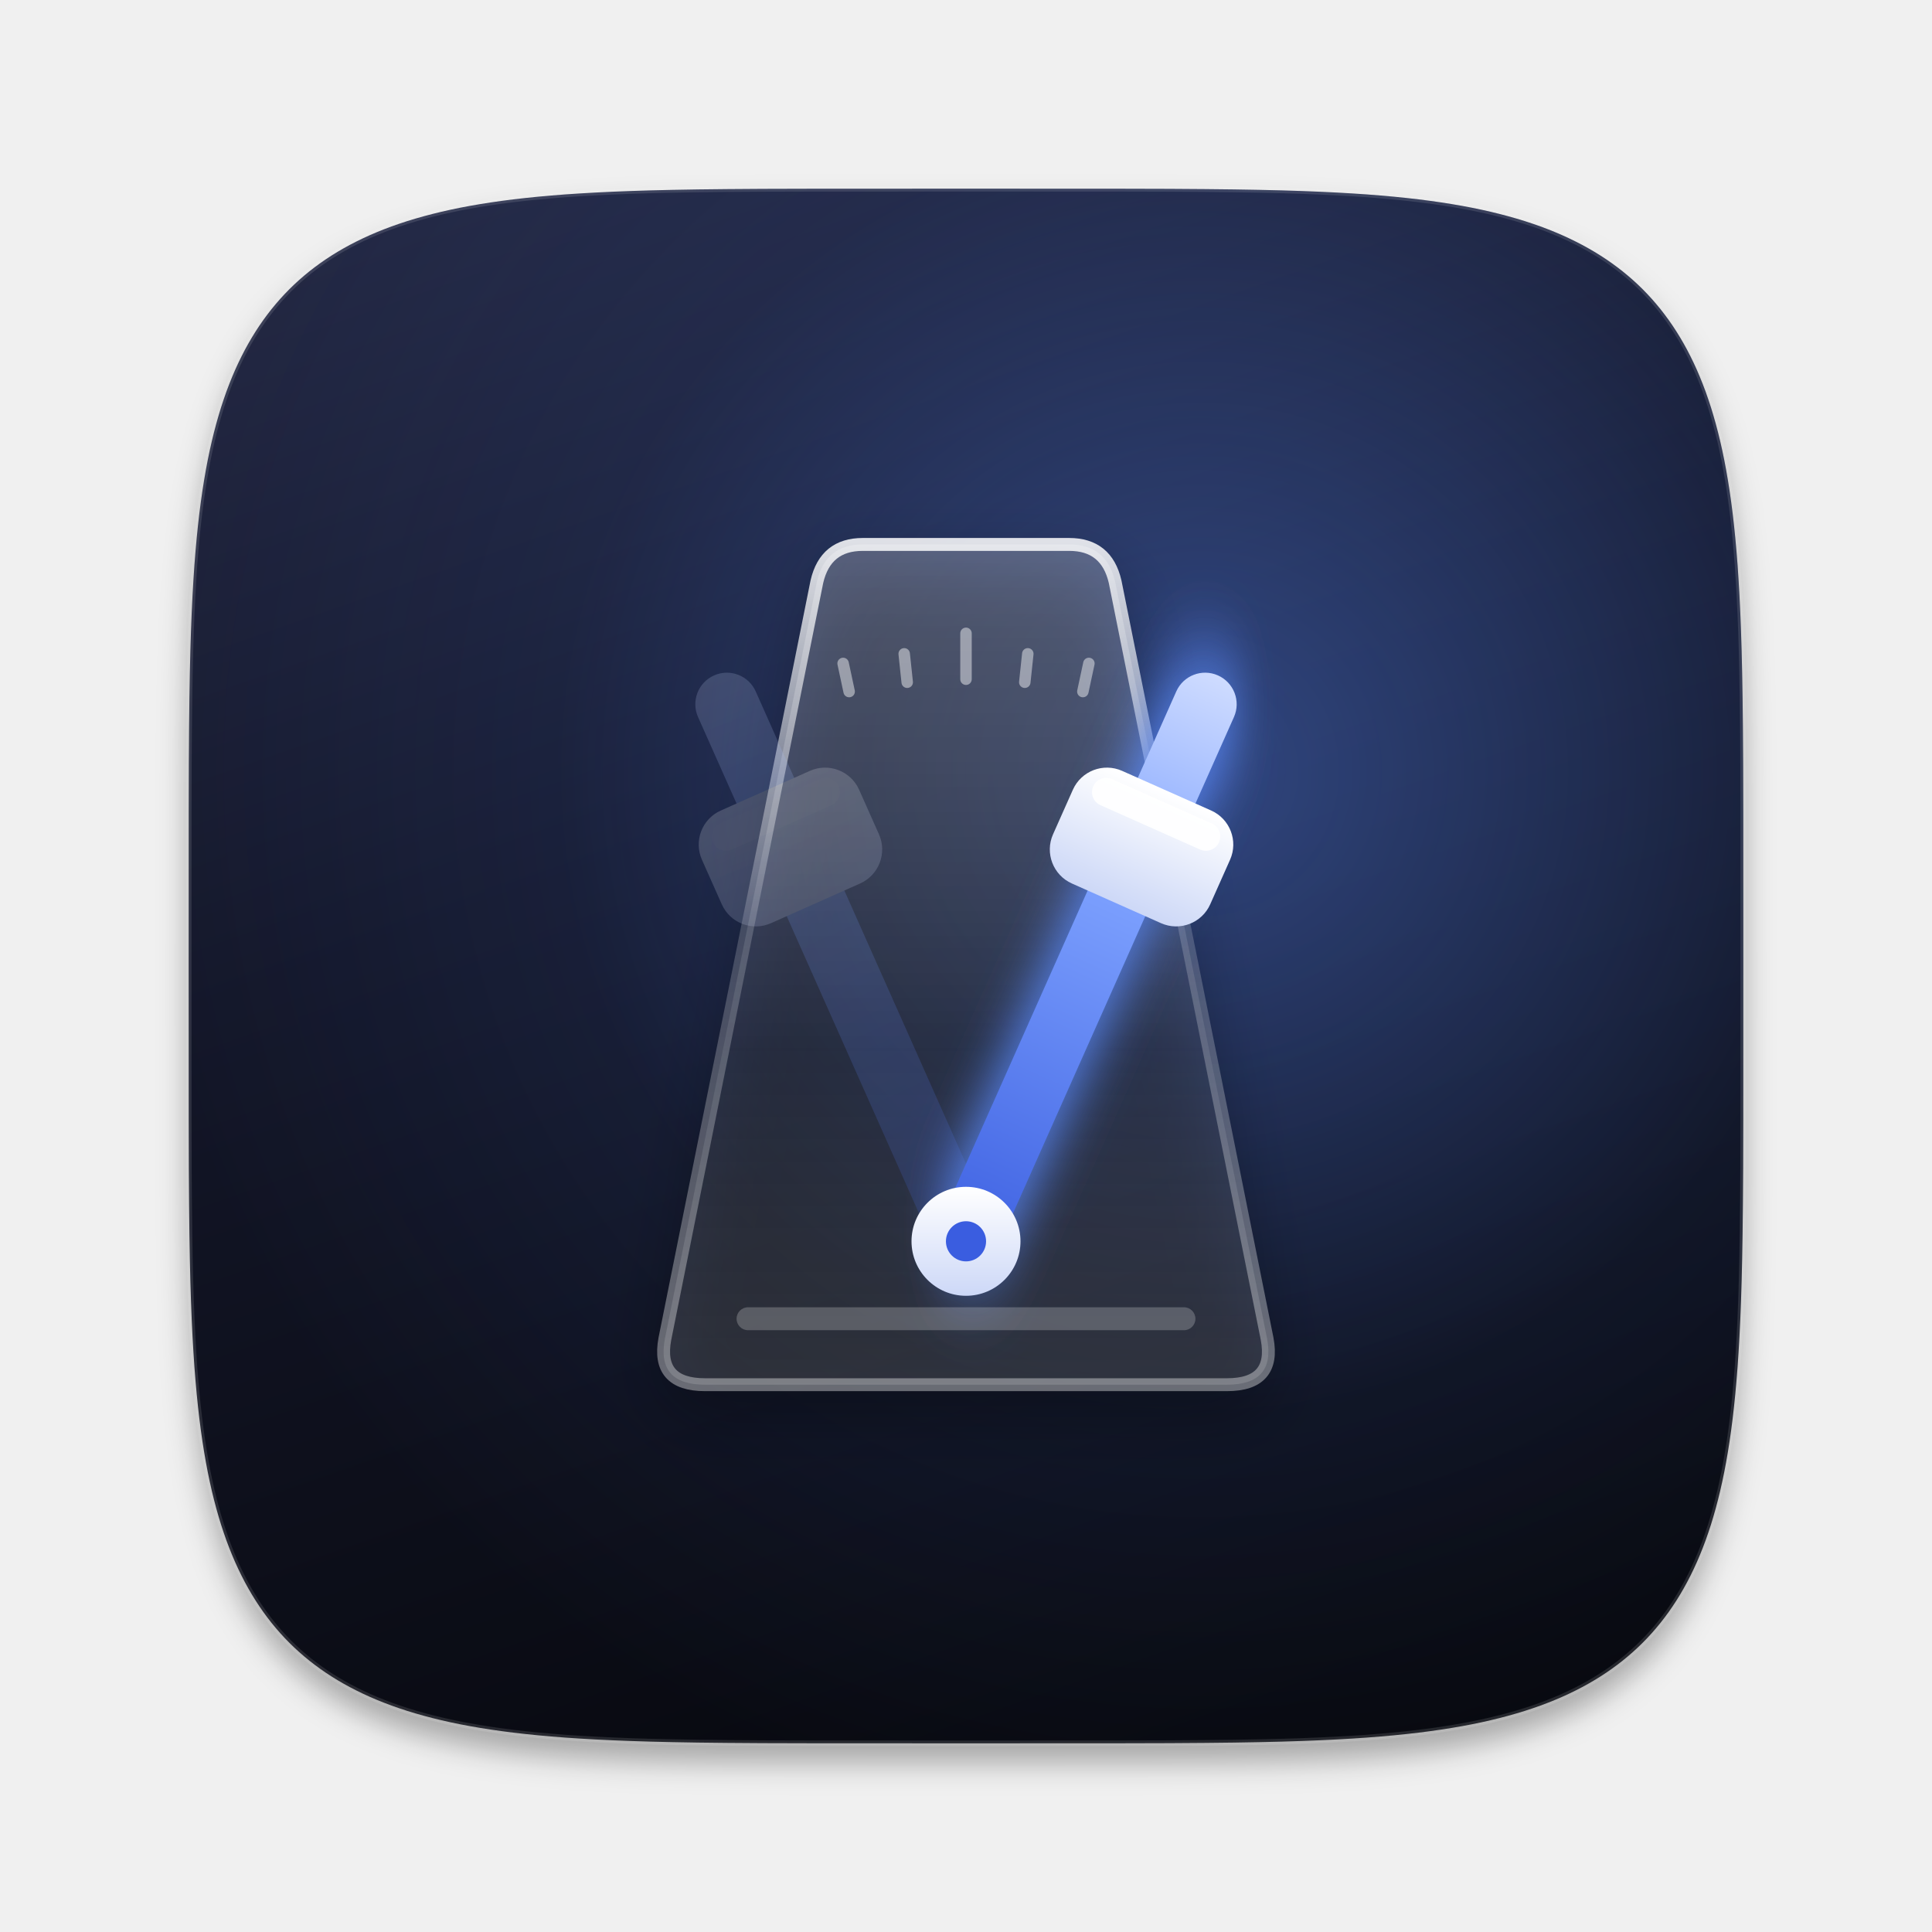
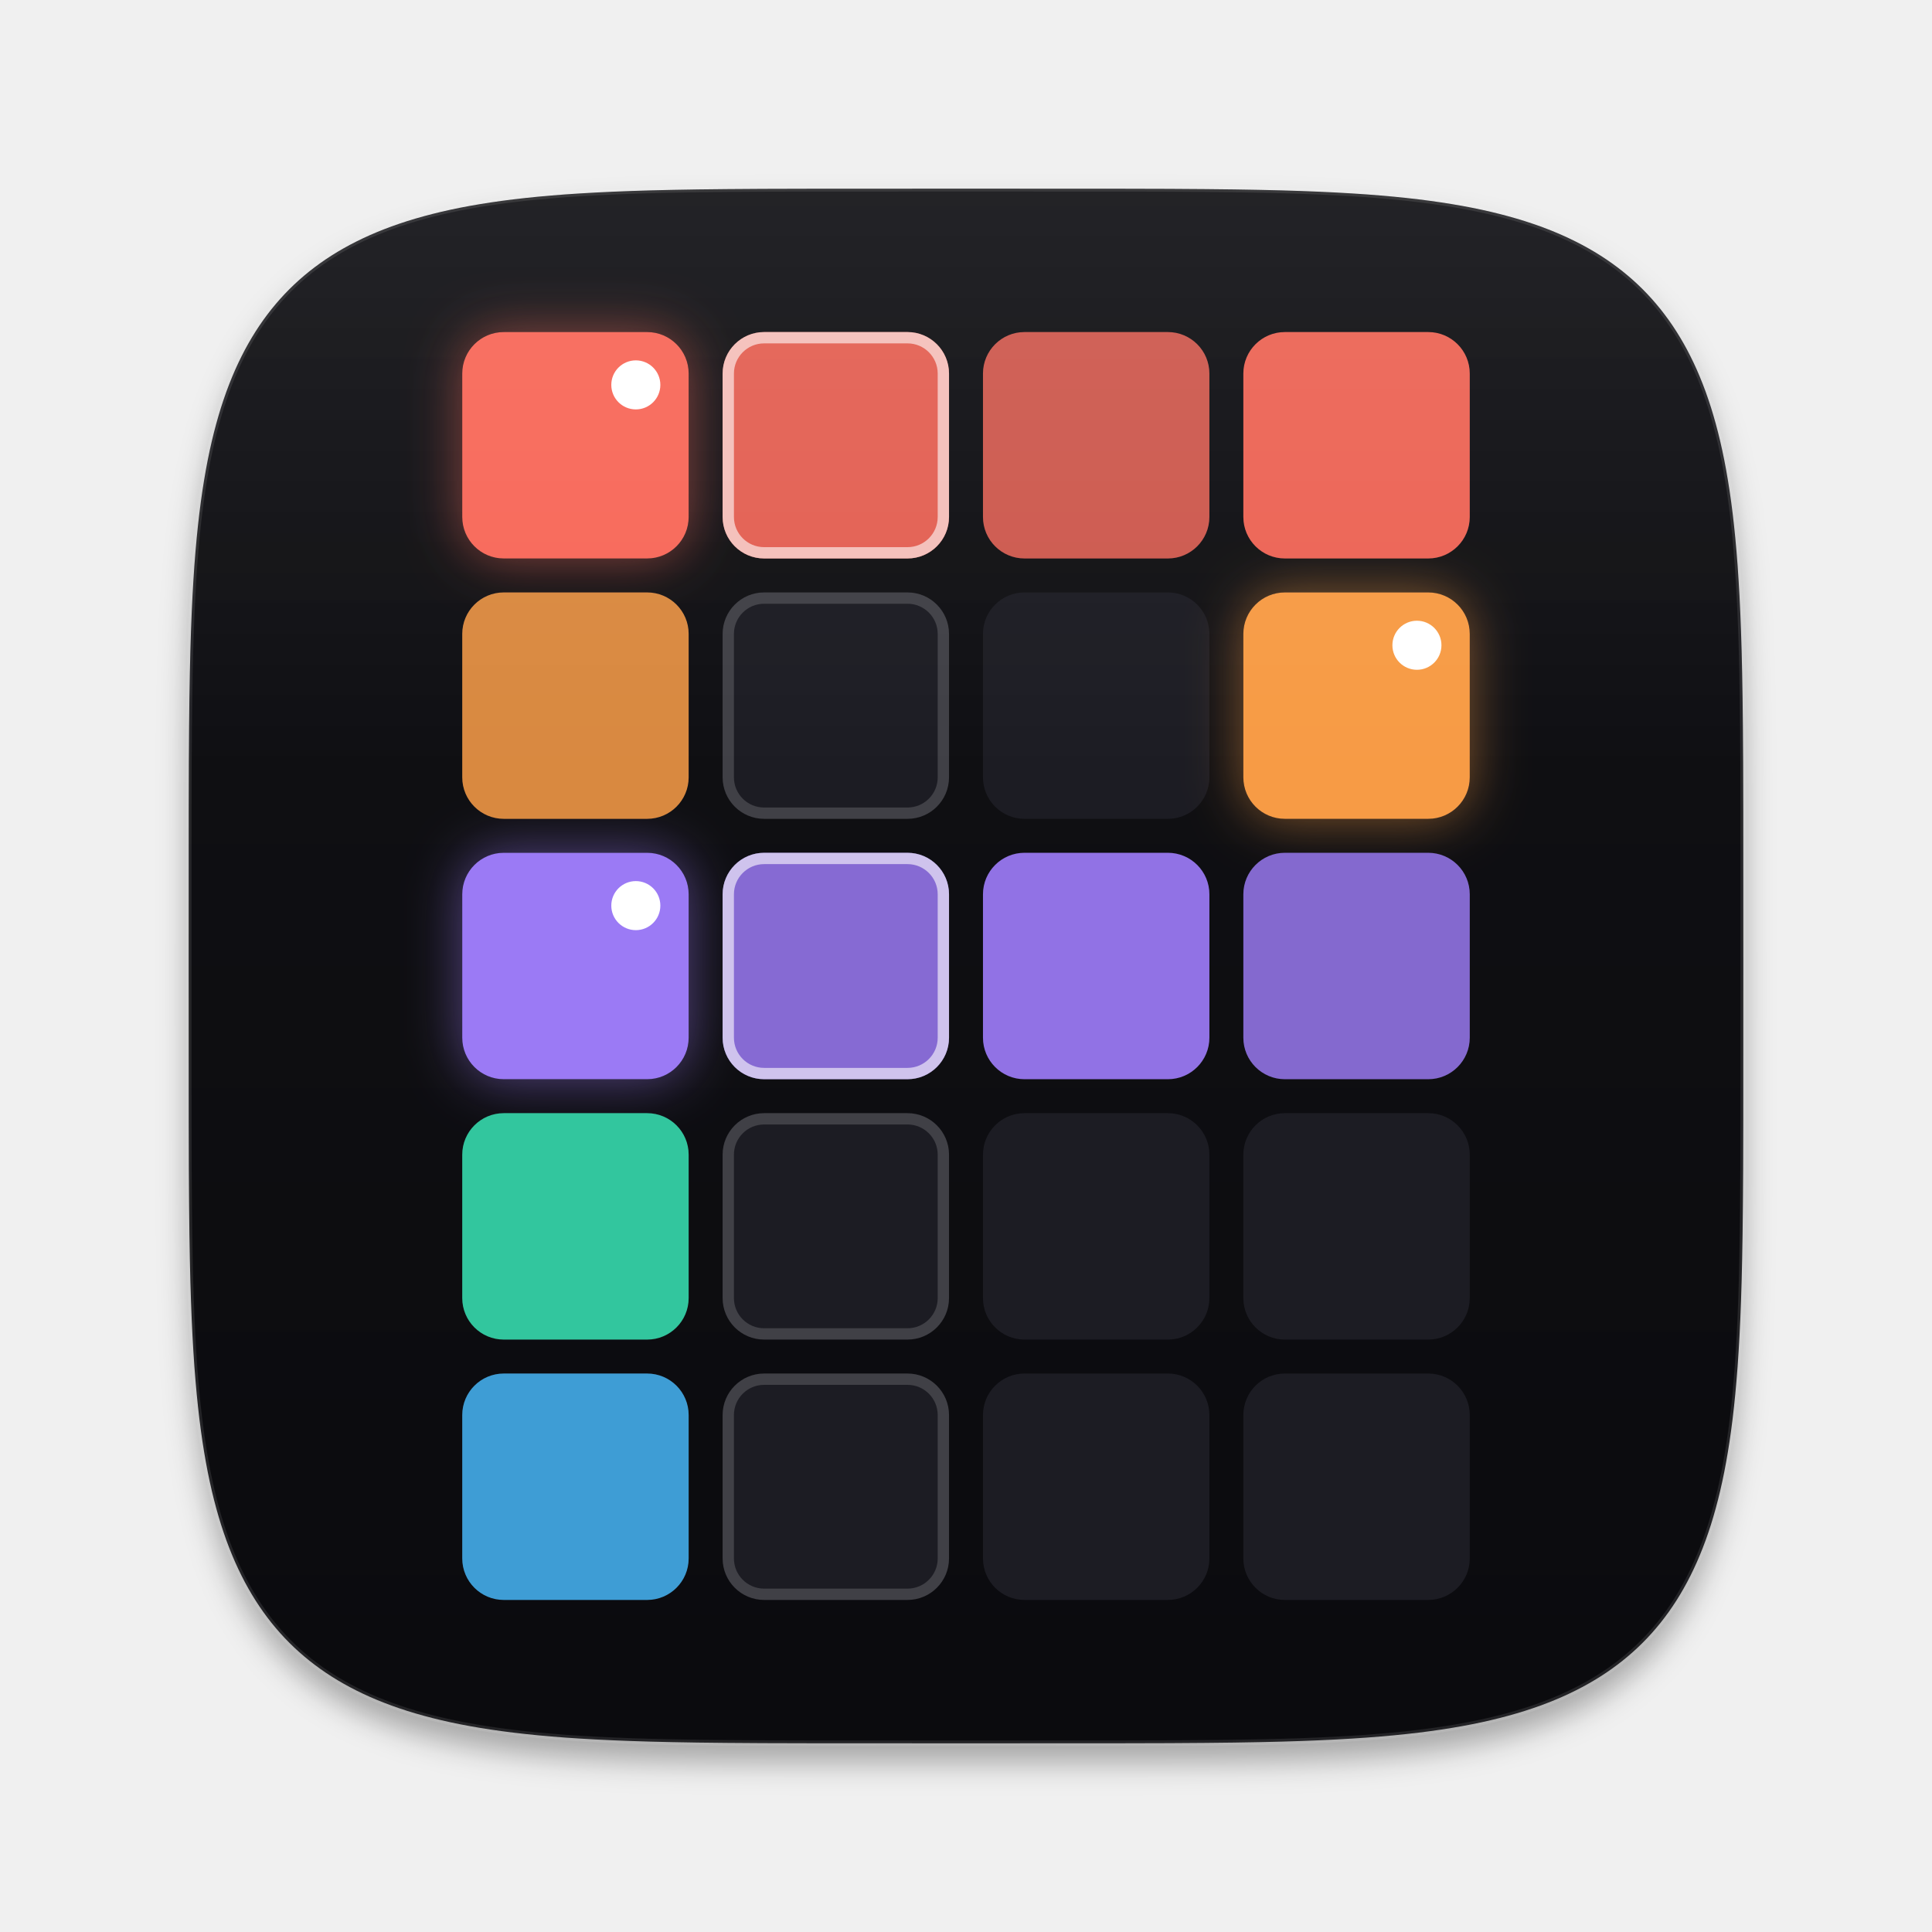
<svg xmlns="http://www.w3.org/2000/svg" width="1024" height="1024" viewBox="0 0 1024 1024">
  <defs>
-     <linearGradient id="bg" x1="0" y1="0" x2="0.35" y2="1">
-       <stop offset="0" stop-color="#2a3050" />
-       <stop offset="0.5" stop-color="#131628" />
-       <stop offset="1" stop-color="#07080d" />
+     <linearGradient id="bg" x1="0" y1="0" x2="0" y2="1">
+       <stop offset="0" stop-color="#121216" />
+       <stop offset="1" stop-color="#0a0a0d" />
    </linearGradient>
-     <radialGradient id="glow" cx="0.62" cy="0.40" r="0.55">
-       <stop offset="0" stop-color="#5b8cff" stop-opacity="0.42" />
-       <stop offset="0.6" stop-color="#5b8cff" stop-opacity="0.08" />
-       <stop offset="1" stop-color="#5b8cff" stop-opacity="0" />
-     </radialGradient>
-     <linearGradient id="body" x1="0" y1="0" x2="0" y2="1">
-       <stop offset="0" stop-color="#ffffff" stop-opacity="0.24" />
-       <stop offset="0.6" stop-color="#ffffff" stop-opacity="0.08" />
-       <stop offset="1" stop-color="#ffffff" stop-opacity="0.14" />
+     <linearGradient id="sheen" x1="0" y1="0" x2="0" y2="1">
+       <stop offset="0" stop-color="#ffffff" stop-opacity="0.10" />
+       <stop offset="0.4" stop-color="#ffffff" stop-opacity="0" />
    </linearGradient>
-     <linearGradient id="rim" x1="0" y1="0" x2="0" y2="1">
-       <stop offset="0" stop-color="#ffffff" stop-opacity="0.85" />
-       <stop offset="0.45" stop-color="#ffffff" stop-opacity="0.18" />
-       <stop offset="1" stop-color="#ffffff" stop-opacity="0.38" />
-     </linearGradient>
-     <linearGradient id="arm" x1="0" y1="0" x2="0" y2="1">
-       <stop offset="0" stop-color="#cfdcff" />
-       <stop offset="0.35" stop-color="#7ea2ff" />
-       <stop offset="1" stop-color="#3a5de0" />
-     </linearGradient>
-     <linearGradient id="weight" x1="0" y1="0" x2="0" y2="1">
-       <stop offset="0" stop-color="#ffffff" />
-       <stop offset="1" stop-color="#cdd8f7" />
-     </linearGradient>
-     <filter id="blur24" x="-50%" y="-50%" width="200%" height="200%">
-       <feGaussianBlur stdDeviation="24" />
+     <filter id="glow" x="-30%" y="-30%" width="160%" height="160%">
+       <feGaussianBlur stdDeviation="14" />
    </filter>
    <filter id="blur8" x="-50%" y="-50%" width="200%" height="200%">
      <feGaussianBlur stdDeviation="8" />
    </filter>
    <clipPath id="sq">
      <path d="M924.00,512.00 L923.97,593.59 L923.90,619.65 L923.77,638.60 L923.60,654.01 L923.37,667.24 L923.10,678.95 L922.77,689.52 L922.39,699.21 L921.96,708.17 L921.48,716.53 L920.96,724.39 L920.37,731.81 L919.74,738.85 L919.06,745.54 L918.33,751.94 L917.54,758.06 L916.70,763.93 L915.81,769.57 L914.87,775.00 L913.88,780.24 L912.83,785.29 L911.73,790.18 L910.57,794.91 L909.36,799.49 L908.10,803.93 L906.79,808.23 L905.41,812.41 L903.99,816.47 L902.50,820.41 L900.96,824.24 L899.37,827.96 L897.71,831.58 L896.00,835.10 L894.23,838.53 L892.40,841.86 L890.51,845.11 L888.56,848.27 L886.55,851.34 L884.48,854.33 L882.34,857.24 L880.14,860.08 L877.87,862.83 L875.54,865.52 L873.14,868.13 L870.67,870.67 L868.13,873.14 L865.52,875.54 L862.83,877.87 L860.08,880.14 L857.24,882.34 L854.33,884.48 L851.34,886.55 L848.27,888.56 L845.11,890.51 L841.86,892.40 L838.53,894.23 L835.10,896.00 L831.58,897.71 L827.96,899.37 L824.24,900.96 L820.41,902.50 L816.47,903.99 L812.41,905.41 L808.23,906.79 L803.93,908.10 L799.49,909.36 L794.91,910.57 L790.18,911.73 L785.29,912.83 L780.24,913.88 L775.00,914.87 L769.57,915.81 L763.93,916.70 L758.06,917.54 L751.94,918.33 L745.54,919.06 L738.85,919.74 L731.81,920.37 L724.39,920.96 L716.53,921.48 L708.17,921.96 L699.21,922.39 L689.52,922.77 L678.95,923.10 L667.24,923.37 L654.01,923.60 L638.60,923.77 L619.65,923.90 L593.59,923.97 L512.00,924.00 L430.41,923.97 L404.35,923.90 L385.40,923.77 L369.99,923.60 L356.76,923.37 L345.05,923.10 L334.48,922.77 L324.79,922.39 L315.83,921.96 L307.47,921.48 L299.61,920.96 L292.19,920.37 L285.15,919.74 L278.46,919.06 L272.06,918.33 L265.94,917.54 L260.07,916.70 L254.43,915.81 L249.00,914.87 L243.76,913.88 L238.71,912.83 L233.82,911.73 L229.09,910.57 L224.51,909.36 L220.07,908.10 L215.77,906.79 L211.59,905.41 L207.53,903.99 L203.59,902.50 L199.76,900.96 L196.04,899.37 L192.42,897.71 L188.90,896.00 L185.47,894.23 L182.14,892.40 L178.89,890.51 L175.73,888.56 L172.66,886.55 L169.67,884.48 L166.76,882.34 L163.92,880.14 L161.17,877.87 L158.48,875.54 L155.87,873.14 L153.33,870.67 L150.86,868.13 L148.46,865.52 L146.13,862.83 L143.86,860.08 L141.66,857.24 L139.52,854.33 L137.45,851.34 L135.44,848.27 L133.49,845.11 L131.60,841.86 L129.77,838.53 L128.00,835.10 L126.29,831.58 L124.63,827.96 L123.04,824.24 L121.50,820.41 L120.01,816.47 L118.59,812.41 L117.21,808.23 L115.90,803.93 L114.64,799.49 L113.43,794.91 L112.27,790.18 L111.17,785.29 L110.12,780.24 L109.13,775.00 L108.19,769.57 L107.30,763.93 L106.46,758.06 L105.67,751.94 L104.94,745.54 L104.26,738.85 L103.63,731.81 L103.04,724.39 L102.52,716.53 L102.04,708.17 L101.61,699.21 L101.23,689.52 L100.90,678.95 L100.63,667.24 L100.40,654.01 L100.23,638.60 L100.10,619.65 L100.03,593.59 L100.00,512.00 L100.03,430.41 L100.10,404.35 L100.23,385.40 L100.40,369.99 L100.63,356.76 L100.90,345.05 L101.23,334.48 L101.61,324.79 L102.04,315.83 L102.52,307.47 L103.04,299.61 L103.63,292.19 L104.26,285.15 L104.94,278.46 L105.67,272.06 L106.46,265.94 L107.30,260.07 L108.19,254.43 L109.13,249.00 L110.12,243.76 L111.17,238.71 L112.27,233.82 L113.43,229.09 L114.64,224.51 L115.90,220.07 L117.21,215.77 L118.59,211.59 L120.01,207.53 L121.50,203.59 L123.04,199.76 L124.63,196.04 L126.29,192.42 L128.00,188.90 L129.77,185.47 L131.60,182.14 L133.49,178.89 L135.44,175.73 L137.45,172.66 L139.52,169.67 L141.66,166.76 L143.86,163.92 L146.13,161.17 L148.46,158.48 L150.86,155.87 L153.33,153.33 L155.87,150.86 L158.48,148.46 L161.17,146.13 L163.92,143.86 L166.76,141.66 L169.67,139.52 L172.66,137.45 L175.73,135.44 L178.89,133.49 L182.14,131.60 L185.47,129.77 L188.90,128.00 L192.42,126.29 L196.04,124.63 L199.76,123.04 L203.59,121.50 L207.53,120.01 L211.59,118.59 L215.77,117.21 L220.07,115.90 L224.51,114.64 L229.09,113.43 L233.82,112.27 L238.71,111.17 L243.76,110.12 L249.00,109.13 L254.43,108.19 L260.07,107.30 L265.94,106.46 L272.06,105.67 L278.46,104.94 L285.15,104.26 L292.19,103.63 L299.61,103.04 L307.47,102.52 L315.83,102.04 L324.79,101.61 L334.48,101.23 L345.05,100.90 L356.76,100.63 L369.99,100.40 L385.40,100.23 L404.35,100.10 L430.41,100.03 L512.00,100.00 L593.59,100.03 L619.65,100.10 L638.60,100.23 L654.01,100.40 L667.24,100.63 L678.95,100.90 L689.52,101.23 L699.21,101.61 L708.17,102.04 L716.53,102.52 L724.39,103.04 L731.81,103.63 L738.85,104.26 L745.54,104.94 L751.94,105.67 L758.06,106.46 L763.93,107.30 L769.57,108.19 L775.00,109.13 L780.24,110.12 L785.29,111.17 L790.18,112.27 L794.91,113.43 L799.49,114.64 L803.93,115.90 L808.23,117.21 L812.41,118.59 L816.47,120.01 L820.41,121.50 L824.24,123.04 L827.96,124.63 L831.58,126.29 L835.10,128.00 L838.53,129.77 L841.86,131.60 L845.11,133.49 L848.27,135.44 L851.34,137.45 L854.33,139.52 L857.24,141.66 L860.08,143.86 L862.83,146.13 L865.52,148.46 L868.13,150.86 L870.67,153.33 L873.14,155.87 L875.54,158.48 L877.87,161.17 L880.14,163.92 L882.34,166.76 L884.48,169.67 L886.55,172.66 L888.56,175.73 L890.51,178.89 L892.40,182.14 L894.23,185.47 L896.00,188.90 L897.71,192.42 L899.37,196.04 L900.96,199.76 L902.50,203.59 L903.99,207.53 L905.41,211.59 L906.79,215.77 L908.10,220.07 L909.36,224.51 L910.57,229.09 L911.73,233.82 L912.83,238.71 L913.88,243.76 L914.87,249.00 L915.81,254.43 L916.70,260.07 L917.54,265.94 L918.33,272.06 L919.06,278.46 L919.74,285.15 L920.37,292.19 L920.96,299.61 L921.48,307.47 L921.96,315.83 L922.39,324.79 L922.77,334.48 L923.10,345.05 L923.37,356.76 L923.60,369.99 L923.77,385.40 L923.90,404.35 L923.97,430.41 Z" />
    </clipPath>
  </defs>
  <path d="M924.00,512.00 L923.97,593.59 L923.90,619.65 L923.77,638.60 L923.60,654.01 L923.37,667.24 L923.10,678.95 L922.77,689.52 L922.39,699.21 L921.96,708.17 L921.48,716.53 L920.96,724.39 L920.37,731.81 L919.74,738.85 L919.06,745.54 L918.33,751.94 L917.54,758.06 L916.70,763.93 L915.81,769.57 L914.87,775.00 L913.88,780.24 L912.83,785.29 L911.73,790.18 L910.57,794.91 L909.36,799.49 L908.10,803.93 L906.79,808.23 L905.41,812.41 L903.99,816.47 L902.50,820.41 L900.96,824.24 L899.37,827.96 L897.71,831.58 L896.00,835.10 L894.23,838.53 L892.40,841.86 L890.51,845.11 L888.56,848.27 L886.55,851.34 L884.48,854.33 L882.34,857.24 L880.14,860.08 L877.87,862.83 L875.54,865.52 L873.14,868.13 L870.67,870.67 L868.13,873.14 L865.52,875.54 L862.83,877.87 L860.08,880.14 L857.24,882.34 L854.33,884.48 L851.34,886.55 L848.27,888.56 L845.11,890.51 L841.86,892.40 L838.53,894.23 L835.10,896.00 L831.58,897.71 L827.96,899.37 L824.24,900.96 L820.41,902.50 L816.47,903.99 L812.41,905.41 L808.23,906.79 L803.93,908.10 L799.49,909.36 L794.91,910.57 L790.18,911.73 L785.29,912.83 L780.24,913.88 L775.00,914.87 L769.57,915.81 L763.93,916.70 L758.06,917.54 L751.94,918.33 L745.54,919.06 L738.85,919.74 L731.81,920.37 L724.39,920.96 L716.53,921.48 L708.17,921.96 L699.21,922.39 L689.52,922.77 L678.95,923.10 L667.24,923.37 L654.01,923.60 L638.60,923.77 L619.65,923.90 L593.59,923.97 L512.00,924.00 L430.41,923.97 L404.35,923.90 L385.40,923.77 L369.99,923.60 L356.76,923.37 L345.05,923.10 L334.48,922.77 L324.79,922.39 L315.83,921.96 L307.47,921.48 L299.61,920.96 L292.19,920.37 L285.15,919.74 L278.46,919.06 L272.06,918.33 L265.94,917.54 L260.07,916.70 L254.43,915.81 L249.00,914.87 L243.76,913.88 L238.71,912.83 L233.82,911.73 L229.09,910.57 L224.51,909.36 L220.07,908.10 L215.77,906.79 L211.59,905.41 L207.53,903.99 L203.59,902.50 L199.76,900.96 L196.04,899.37 L192.42,897.71 L188.90,896.00 L185.47,894.23 L182.14,892.40 L178.89,890.51 L175.73,888.56 L172.66,886.55 L169.67,884.48 L166.76,882.34 L163.92,880.14 L161.17,877.87 L158.48,875.54 L155.87,873.14 L153.33,870.67 L150.86,868.13 L148.46,865.52 L146.13,862.83 L143.86,860.08 L141.66,857.24 L139.52,854.33 L137.45,851.34 L135.44,848.27 L133.49,845.11 L131.60,841.86 L129.77,838.53 L128.00,835.10 L126.29,831.58 L124.63,827.96 L123.04,824.24 L121.50,820.41 L120.01,816.47 L118.59,812.41 L117.21,808.23 L115.90,803.93 L114.64,799.49 L113.43,794.91 L112.27,790.18 L111.17,785.29 L110.12,780.24 L109.13,775.00 L108.19,769.57 L107.30,763.93 L106.46,758.06 L105.67,751.94 L104.94,745.54 L104.26,738.85 L103.63,731.81 L103.04,724.39 L102.52,716.53 L102.04,708.17 L101.61,699.21 L101.23,689.52 L100.90,678.95 L100.63,667.24 L100.40,654.01 L100.23,638.60 L100.10,619.65 L100.03,593.59 L100.00,512.00 L100.03,430.41 L100.10,404.35 L100.23,385.40 L100.40,369.99 L100.63,356.76 L100.90,345.05 L101.23,334.48 L101.61,324.79 L102.04,315.83 L102.52,307.47 L103.04,299.61 L103.63,292.19 L104.26,285.15 L104.94,278.46 L105.67,272.06 L106.46,265.94 L107.30,260.07 L108.19,254.43 L109.13,249.00 L110.12,243.76 L111.17,238.71 L112.27,233.82 L113.43,229.09 L114.64,224.51 L115.90,220.07 L117.21,215.77 L118.59,211.59 L120.01,207.53 L121.50,203.59 L123.04,199.76 L124.63,196.04 L126.29,192.42 L128.00,188.90 L129.77,185.47 L131.60,182.14 L133.49,178.89 L135.44,175.73 L137.45,172.66 L139.52,169.67 L141.66,166.76 L143.86,163.92 L146.13,161.17 L148.46,158.48 L150.86,155.87 L153.33,153.33 L155.87,150.86 L158.48,148.46 L161.17,146.13 L163.92,143.86 L166.76,141.66 L169.67,139.52 L172.66,137.45 L175.73,135.44 L178.89,133.49 L182.14,131.60 L185.47,129.77 L188.90,128.00 L192.42,126.29 L196.04,124.63 L199.76,123.04 L203.59,121.50 L207.53,120.01 L211.59,118.59 L215.77,117.21 L220.07,115.90 L224.51,114.64 L229.09,113.43 L233.82,112.27 L238.71,111.17 L243.76,110.12 L249.00,109.13 L254.43,108.19 L260.07,107.30 L265.94,106.46 L272.06,105.67 L278.46,104.94 L285.15,104.26 L292.19,103.63 L299.61,103.04 L307.47,102.52 L315.83,102.04 L324.79,101.61 L334.48,101.23 L345.05,100.90 L356.76,100.63 L369.99,100.40 L385.40,100.23 L404.35,100.10 L430.41,100.03 L512.00,100.00 L593.59,100.03 L619.65,100.10 L638.60,100.23 L654.01,100.40 L667.24,100.63 L678.95,100.90 L689.52,101.23 L699.21,101.61 L708.17,102.04 L716.53,102.52 L724.39,103.04 L731.81,103.63 L738.85,104.26 L745.54,104.94 L751.94,105.67 L758.06,106.46 L763.93,107.30 L769.57,108.19 L775.00,109.13 L780.24,110.12 L785.29,111.17 L790.18,112.27 L794.91,113.43 L799.49,114.64 L803.93,115.90 L808.23,117.21 L812.41,118.59 L816.47,120.01 L820.41,121.50 L824.24,123.04 L827.96,124.63 L831.58,126.29 L835.10,128.00 L838.53,129.77 L841.86,131.60 L845.11,133.49 L848.27,135.44 L851.34,137.45 L854.33,139.52 L857.24,141.66 L860.08,143.86 L862.83,146.13 L865.52,148.46 L868.13,150.86 L870.67,153.33 L873.14,155.87 L875.54,158.48 L877.87,161.17 L880.14,163.92 L882.34,166.76 L884.48,169.67 L886.55,172.66 L888.56,175.73 L890.51,178.89 L892.40,182.14 L894.23,185.47 L896.00,188.90 L897.71,192.42 L899.37,196.04 L900.96,199.76 L902.50,203.59 L903.99,207.53 L905.41,211.59 L906.79,215.77 L908.10,220.07 L909.36,224.51 L910.57,229.09 L911.73,233.82 L912.83,238.71 L913.88,243.76 L914.87,249.00 L915.81,254.43 L916.70,260.07 L917.54,265.94 L918.33,272.06 L919.06,278.46 L919.74,285.15 L920.37,292.19 L920.96,299.61 L921.48,307.47 L921.96,315.83 L922.39,324.79 L922.77,334.48 L923.10,345.05 L923.37,356.76 L923.60,369.99 L923.77,385.40 L923.90,404.35 L923.97,430.41 Z" transform="translate(0 10)" fill="#000" opacity="0.32" filter="url(#blur8)" />
  <g clip-path="url(#sq)">
    <rect width="1024" height="1024" fill="url(#bg)" />
-     <rect width="1024" height="1024" fill="url(#glow)" />
-     <g transform="translate(512 512) scale(0.76) translate(-512 -508)">
-       <path d="M440 214 L584 214 Q610 214 616 240 L722 768 Q728 800 694 800 L330 800 Q296 800 302 768 L408 240 Q414 214 440 214 Z" fill="#000" opacity="0.35" filter="url(#blur24)" transform="translate(0 18)" />
-       <path d="M440 214 L584 214 Q610 214 616 240 L722 768 Q728 800 694 800 L330 800 Q296 800 302 768 L408 240 Q414 214 440 214 Z" fill="url(#body)" />
-       <path d="M440 214 L584 214 Q610 214 616 240 L722 768 Q728 800 694 800 L330 800 Q296 800 302 768 L408 240 Q414 214 440 214 Z" fill="none" stroke="url(#rim)" stroke-width="9" />
-       <line x1="430.5" y1="316.6" x2="426.3" y2="297.0" stroke="#ffffff" stroke-opacity="0.45" stroke-width="8" stroke-linecap="round" />
-       <line x1="471.0" y1="310.1" x2="468.9" y2="290.3" stroke="#ffffff" stroke-opacity="0.45" stroke-width="8" stroke-linecap="round" />
-       <line x1="512.0" y1="308.0" x2="512.0" y2="276.0" stroke="#ffffff" stroke-opacity="0.45" stroke-width="8" stroke-linecap="round" />
-       <line x1="553.0" y1="310.1" x2="555.1" y2="290.3" stroke="#ffffff" stroke-opacity="0.45" stroke-width="8" stroke-linecap="round" />
-       <line x1="593.5" y1="316.6" x2="597.7" y2="297.0" stroke="#ffffff" stroke-opacity="0.45" stroke-width="8" stroke-linecap="round" />
-       <g transform="rotate(-24 512 700)" opacity="0.18">
-         <rect x="490" y="268" width="44" height="452" rx="22" fill="url(#arm)" />
-         <rect x="452" y="356" width="120" height="86" rx="26" fill="url(#weight)" />
-         <rect x="464" y="364" width="96" height="20" rx="10" fill="#ffffff" opacity="0.9" />
-       </g>
-       <g transform="rotate(24 512 700)" opacity="1.0">
-         <rect x="484" y="262" width="56" height="456" rx="28" fill="#5b8cff" filter="url(#blur24)" opacity="0.85" />
-         <rect x="490" y="268" width="44" height="452" rx="22" fill="url(#arm)" />
-         <rect x="452" y="356" width="120" height="86" rx="26" fill="url(#weight)" />
-         <rect x="464" y="364" width="96" height="20" rx="10" fill="#ffffff" opacity="0.9" />
-       </g>
-       <circle cx="512" cy="700" r="38" fill="url(#weight)" />
-       <circle cx="512" cy="700" r="14" fill="#3a5de0" />
-       <rect x="352" y="746" width="320" height="16" rx="8" fill="#ffffff" opacity="0.22" />
+     <rect x="383" y="314" width="120" height="120" rx="22" fill="#1c1c23" />
+     <rect x="383" y="590" width="120" height="120" rx="22" fill="#1c1c23" />
+     <rect x="383" y="728" width="120" height="120" rx="22" fill="#1c1c23" />
+     <rect x="521" y="314" width="120" height="120" rx="22" fill="#1c1c23" />
+     <rect x="521" y="590" width="120" height="120" rx="22" fill="#1c1c23" />
+     <rect x="521" y="728" width="120" height="120" rx="22" fill="#1c1c23" />
+     <rect x="659" y="590" width="120" height="120" rx="22" fill="#1c1c23" />
+     <rect x="659" y="728" width="120" height="120" rx="22" fill="#1c1c23" />
+     <g opacity="0.5" filter="url(#glow)">
+       <rect x="245" y="176" width="120" height="120" rx="22" fill="#f86859" />
+       <rect x="659" y="314" width="120" height="120" rx="22" fill="#f79b45" />
+       <rect x="245" y="452" width="120" height="120" rx="22" fill="#9b7af5" />
    </g>
+     <rect x="245" y="176" width="120" height="120" rx="22" fill="#1c1c23" />
+     <rect x="245" y="176" width="120" height="120" rx="22" fill="#f86859" fill-opacity="1.0" />
+     <rect x="383" y="176" width="120" height="120" rx="22" fill="#1c1c23" />
+     <rect x="383" y="176" width="120" height="120" rx="22" fill="#f86859" fill-opacity="0.9" />
+     <rect x="521" y="176" width="120" height="120" rx="22" fill="#1c1c23" />
+     <rect x="521" y="176" width="120" height="120" rx="22" fill="#f86859" fill-opacity="0.8" />
+     <rect x="659" y="176" width="120" height="120" rx="22" fill="#1c1c23" />
+     <rect x="659" y="176" width="120" height="120" rx="22" fill="#f86859" fill-opacity="0.94" />
+     <rect x="245" y="314" width="120" height="120" rx="22" fill="#1c1c23" />
+     <rect x="245" y="314" width="120" height="120" rx="22" fill="#f79b45" fill-opacity="0.86" />
+     <rect x="659" y="314" width="120" height="120" rx="22" fill="#1c1c23" />
+     <rect x="659" y="314" width="120" height="120" rx="22" fill="#f79b45" fill-opacity="1.0" />
+     <rect x="245" y="452" width="120" height="120" rx="22" fill="#1c1c23" />
+     <rect x="245" y="452" width="120" height="120" rx="22" fill="#9b7af5" fill-opacity="1.0" />
+     <rect x="383" y="452" width="120" height="120" rx="22" fill="#1c1c23" />
+     <rect x="383" y="452" width="120" height="120" rx="22" fill="#9b7af5" fill-opacity="0.84" />
+     <rect x="521" y="452" width="120" height="120" rx="22" fill="#1c1c23" />
+     <rect x="521" y="452" width="120" height="120" rx="22" fill="#9b7af5" fill-opacity="0.92" />
+     <rect x="659" y="452" width="120" height="120" rx="22" fill="#1c1c23" />
+     <rect x="659" y="452" width="120" height="120" rx="22" fill="#9b7af5" fill-opacity="0.82" />
+     <rect x="245" y="590" width="120" height="120" rx="22" fill="#1c1c23" />
+     <rect x="245" y="590" width="120" height="120" rx="22" fill="#34d5a8" fill-opacity="0.92" />
+     <rect x="245" y="728" width="120" height="120" rx="22" fill="#1c1c23" />
+     <rect x="245" y="728" width="120" height="120" rx="22" fill="#45b6f7" fill-opacity="0.84" />
+     <circle cx="337" cy="204" r="13" fill="#ffffff" />
+     <circle cx="751" cy="342" r="13" fill="#ffffff" />
+     <circle cx="337" cy="480" r="13" fill="#ffffff" />
+     <rect x="386" y="179" width="114" height="114" rx="19" fill="none" stroke="#ffffff" stroke-opacity="0.6" stroke-width="6" />
+     <rect x="386" y="317" width="114" height="114" rx="19" fill="none" stroke="#ffffff" stroke-opacity="0.16" stroke-width="6" />
+     <rect x="386" y="455" width="114" height="114" rx="19" fill="none" stroke="#ffffff" stroke-opacity="0.6" stroke-width="6" />
+     <rect x="386" y="593" width="114" height="114" rx="19" fill="none" stroke="#ffffff" stroke-opacity="0.16" stroke-width="6" />
+     <rect x="386" y="731" width="114" height="114" rx="19" fill="none" stroke="#ffffff" stroke-opacity="0.16" stroke-width="6" />
+     <rect width="1024" height="1024" fill="url(#sheen)" />
  </g>
-   <path d="M924.00,512.00 L923.97,593.59 L923.90,619.65 L923.77,638.60 L923.60,654.01 L923.37,667.24 L923.10,678.95 L922.77,689.52 L922.39,699.21 L921.96,708.17 L921.48,716.53 L920.96,724.39 L920.37,731.81 L919.74,738.85 L919.06,745.54 L918.33,751.94 L917.54,758.06 L916.70,763.93 L915.81,769.57 L914.87,775.00 L913.88,780.24 L912.83,785.29 L911.73,790.18 L910.57,794.91 L909.36,799.49 L908.10,803.93 L906.79,808.23 L905.41,812.41 L903.99,816.47 L902.50,820.41 L900.96,824.24 L899.37,827.96 L897.71,831.58 L896.00,835.10 L894.23,838.53 L892.40,841.86 L890.51,845.11 L888.56,848.27 L886.55,851.34 L884.48,854.33 L882.34,857.24 L880.14,860.08 L877.87,862.83 L875.54,865.52 L873.14,868.13 L870.67,870.67 L868.13,873.14 L865.52,875.54 L862.83,877.87 L860.08,880.14 L857.24,882.34 L854.33,884.48 L851.34,886.55 L848.27,888.56 L845.11,890.51 L841.86,892.40 L838.53,894.23 L835.10,896.00 L831.58,897.71 L827.96,899.37 L824.24,900.96 L820.41,902.50 L816.47,903.99 L812.41,905.41 L808.23,906.79 L803.93,908.10 L799.49,909.36 L794.91,910.57 L790.18,911.73 L785.29,912.83 L780.24,913.88 L775.00,914.87 L769.57,915.81 L763.93,916.70 L758.06,917.54 L751.94,918.33 L745.54,919.06 L738.85,919.74 L731.81,920.37 L724.39,920.96 L716.53,921.48 L708.17,921.96 L699.21,922.39 L689.52,922.77 L678.95,923.10 L667.24,923.37 L654.01,923.60 L638.60,923.77 L619.65,923.90 L593.59,923.97 L512.00,924.00 L430.41,923.97 L404.35,923.90 L385.40,923.77 L369.99,923.60 L356.76,923.37 L345.05,923.10 L334.48,922.77 L324.79,922.39 L315.83,921.96 L307.47,921.48 L299.61,920.96 L292.19,920.37 L285.15,919.74 L278.46,919.06 L272.06,918.33 L265.94,917.54 L260.07,916.70 L254.43,915.81 L249.00,914.87 L243.76,913.88 L238.71,912.83 L233.82,911.73 L229.09,910.57 L224.51,909.36 L220.07,908.10 L215.77,906.79 L211.59,905.41 L207.53,903.99 L203.59,902.50 L199.76,900.96 L196.04,899.37 L192.42,897.71 L188.90,896.00 L185.47,894.23 L182.14,892.40 L178.89,890.51 L175.73,888.56 L172.66,886.55 L169.67,884.48 L166.76,882.34 L163.92,880.14 L161.17,877.87 L158.48,875.54 L155.87,873.14 L153.33,870.67 L150.86,868.13 L148.46,865.52 L146.13,862.83 L143.86,860.08 L141.66,857.24 L139.52,854.33 L137.45,851.34 L135.44,848.27 L133.49,845.11 L131.60,841.86 L129.77,838.53 L128.00,835.10 L126.29,831.58 L124.63,827.96 L123.04,824.24 L121.50,820.41 L120.01,816.47 L118.59,812.41 L117.21,808.23 L115.90,803.93 L114.64,799.49 L113.43,794.91 L112.27,790.18 L111.17,785.29 L110.12,780.24 L109.13,775.00 L108.19,769.57 L107.30,763.93 L106.46,758.06 L105.67,751.94 L104.94,745.54 L104.26,738.85 L103.63,731.81 L103.04,724.39 L102.52,716.53 L102.04,708.17 L101.61,699.21 L101.23,689.52 L100.90,678.95 L100.63,667.24 L100.40,654.01 L100.23,638.60 L100.10,619.65 L100.03,593.59 L100.00,512.00 L100.03,430.41 L100.10,404.35 L100.23,385.40 L100.40,369.99 L100.63,356.76 L100.90,345.05 L101.23,334.48 L101.61,324.79 L102.04,315.83 L102.52,307.47 L103.04,299.61 L103.63,292.19 L104.26,285.15 L104.94,278.46 L105.67,272.06 L106.46,265.94 L107.30,260.07 L108.19,254.43 L109.13,249.00 L110.12,243.76 L111.17,238.71 L112.27,233.82 L113.43,229.09 L114.64,224.51 L115.90,220.07 L117.21,215.77 L118.59,211.59 L120.01,207.53 L121.50,203.59 L123.04,199.76 L124.63,196.04 L126.29,192.42 L128.00,188.90 L129.77,185.47 L131.60,182.14 L133.49,178.89 L135.44,175.73 L137.45,172.66 L139.52,169.67 L141.66,166.76 L143.86,163.92 L146.13,161.17 L148.46,158.48 L150.86,155.87 L153.33,153.33 L155.87,150.86 L158.48,148.46 L161.17,146.13 L163.92,143.86 L166.76,141.66 L169.67,139.52 L172.66,137.45 L175.73,135.44 L178.89,133.49 L182.14,131.60 L185.47,129.77 L188.90,128.00 L192.42,126.29 L196.04,124.63 L199.76,123.04 L203.59,121.50 L207.53,120.01 L211.59,118.59 L215.77,117.21 L220.07,115.90 L224.51,114.64 L229.09,113.43 L233.82,112.27 L238.71,111.17 L243.76,110.12 L249.00,109.13 L254.43,108.19 L260.07,107.30 L265.94,106.46 L272.06,105.67 L278.46,104.94 L285.15,104.26 L292.19,103.63 L299.61,103.04 L307.47,102.52 L315.83,102.04 L324.79,101.61 L334.48,101.23 L345.05,100.90 L356.76,100.63 L369.99,100.40 L385.40,100.23 L404.35,100.10 L430.41,100.03 L512.00,100.00 L593.59,100.03 L619.65,100.10 L638.60,100.23 L654.01,100.40 L667.24,100.63 L678.95,100.90 L689.52,101.23 L699.21,101.61 L708.17,102.04 L716.53,102.52 L724.39,103.04 L731.81,103.63 L738.85,104.26 L745.54,104.94 L751.94,105.67 L758.06,106.46 L763.93,107.30 L769.57,108.19 L775.00,109.13 L780.24,110.12 L785.29,111.17 L790.18,112.27 L794.91,113.43 L799.49,114.64 L803.93,115.90 L808.23,117.21 L812.41,118.59 L816.47,120.01 L820.41,121.50 L824.24,123.04 L827.96,124.63 L831.58,126.29 L835.10,128.00 L838.53,129.77 L841.86,131.60 L845.11,133.49 L848.27,135.44 L851.34,137.45 L854.33,139.52 L857.24,141.66 L860.08,143.86 L862.83,146.13 L865.52,148.46 L868.13,150.86 L870.67,153.33 L873.14,155.87 L875.54,158.48 L877.87,161.17 L880.14,163.92 L882.34,166.76 L884.48,169.67 L886.55,172.66 L888.56,175.73 L890.51,178.89 L892.40,182.14 L894.23,185.47 L896.00,188.90 L897.71,192.42 L899.37,196.04 L900.96,199.76 L902.50,203.59 L903.99,207.53 L905.41,211.59 L906.79,215.77 L908.10,220.07 L909.36,224.51 L910.57,229.09 L911.73,233.82 L912.83,238.71 L913.88,243.76 L914.87,249.00 L915.81,254.43 L916.70,260.07 L917.54,265.94 L918.33,272.06 L919.06,278.46 L919.74,285.15 L920.37,292.19 L920.96,299.61 L921.48,307.47 L921.96,315.83 L922.39,324.79 L922.77,334.48 L923.10,345.05 L923.37,356.76 L923.60,369.99 L923.77,385.40 L923.90,404.35 L923.97,430.41 Z" fill="none" stroke="#ffffff" stroke-opacity="0.12" stroke-width="3" />
+   <path d="M924.00,512.00 L923.97,593.59 L923.90,619.65 L923.77,638.60 L923.60,654.01 L923.37,667.24 L923.10,678.95 L922.77,689.52 L922.39,699.21 L921.96,708.17 L921.48,716.53 L920.96,724.39 L920.37,731.81 L919.74,738.85 L919.06,745.54 L918.33,751.94 L917.54,758.06 L916.70,763.93 L915.81,769.57 L914.87,775.00 L913.88,780.24 L912.83,785.29 L911.73,790.18 L910.57,794.91 L909.36,799.49 L908.10,803.93 L906.79,808.23 L905.41,812.41 L903.99,816.47 L902.50,820.41 L900.96,824.24 L899.37,827.96 L897.71,831.58 L896.00,835.10 L894.23,838.53 L892.40,841.86 L890.51,845.11 L888.56,848.27 L886.55,851.34 L884.48,854.33 L882.34,857.24 L880.14,860.08 L877.87,862.83 L875.54,865.52 L873.14,868.13 L870.67,870.67 L868.13,873.14 L865.52,875.54 L862.83,877.87 L860.08,880.14 L857.24,882.34 L854.33,884.48 L851.34,886.55 L848.27,888.56 L845.11,890.51 L841.86,892.40 L838.53,894.23 L835.10,896.00 L831.58,897.71 L827.96,899.37 L824.24,900.96 L820.41,902.50 L816.47,903.99 L812.41,905.41 L808.23,906.79 L803.93,908.10 L799.49,909.36 L794.91,910.57 L790.18,911.73 L785.29,912.83 L780.24,913.88 L775.00,914.87 L769.57,915.81 L763.93,916.70 L758.06,917.54 L751.94,918.33 L745.54,919.06 L738.85,919.74 L731.81,920.37 L724.39,920.96 L716.53,921.48 L708.17,921.96 L699.21,922.39 L689.52,922.77 L678.95,923.10 L667.24,923.37 L654.01,923.60 L638.60,923.77 L619.65,923.90 L593.59,923.97 L512.00,924.00 L430.41,923.97 L404.35,923.90 L385.40,923.77 L369.99,923.60 L356.76,923.37 L345.05,923.10 L334.48,922.77 L324.79,922.39 L315.83,921.96 L307.47,921.48 L299.61,920.96 L292.19,920.37 L285.15,919.74 L278.46,919.06 L272.06,918.33 L265.94,917.54 L260.07,916.70 L254.43,915.81 L249.00,914.87 L243.76,913.88 L238.71,912.83 L233.82,911.73 L229.09,910.57 L224.51,909.36 L220.07,908.10 L215.77,906.79 L211.59,905.41 L207.53,903.99 L203.59,902.50 L199.76,900.96 L196.04,899.37 L192.42,897.71 L188.90,896.00 L185.47,894.23 L182.14,892.40 L178.89,890.51 L175.73,888.56 L172.66,886.55 L169.67,884.48 L166.76,882.34 L163.92,880.14 L161.17,877.87 L158.48,875.54 L155.87,873.14 L153.33,870.67 L150.86,868.13 L148.46,865.52 L146.13,862.83 L143.86,860.08 L141.66,857.24 L139.52,854.33 L137.45,851.34 L135.44,848.27 L133.49,845.11 L131.60,841.86 L129.77,838.53 L128.00,835.10 L126.29,831.58 L124.63,827.96 L123.04,824.24 L121.50,820.41 L120.01,816.47 L118.59,812.41 L117.21,808.23 L115.90,803.93 L114.64,799.49 L113.43,794.91 L112.27,790.18 L111.17,785.29 L110.12,780.24 L109.13,775.00 L108.19,769.57 L107.30,763.93 L106.46,758.06 L105.67,751.94 L104.94,745.54 L104.26,738.85 L103.63,731.81 L103.04,724.39 L102.52,716.53 L102.04,708.17 L101.61,699.21 L101.23,689.52 L100.90,678.95 L100.63,667.24 L100.40,654.01 L100.23,638.60 L100.10,619.65 L100.03,593.59 L100.00,512.00 L100.03,430.41 L100.10,404.35 L100.23,385.40 L100.40,369.99 L100.63,356.76 L100.90,345.05 L101.23,334.48 L101.61,324.79 L102.04,315.83 L102.52,307.47 L103.04,299.61 L103.63,292.19 L104.26,285.15 L104.94,278.46 L105.67,272.06 L106.46,265.94 L107.30,260.07 L108.19,254.43 L109.13,249.00 L110.12,243.76 L111.17,238.71 L112.27,233.82 L113.43,229.09 L114.64,224.51 L115.90,220.07 L117.21,215.77 L118.59,211.59 L120.01,207.53 L121.50,203.59 L123.04,199.76 L124.63,196.04 L126.29,192.42 L128.00,188.90 L129.77,185.47 L131.60,182.14 L133.49,178.89 L135.44,175.73 L137.45,172.66 L139.52,169.67 L141.66,166.76 L143.86,163.92 L146.13,161.17 L148.46,158.48 L150.86,155.87 L153.33,153.33 L155.87,150.86 L158.48,148.46 L161.17,146.13 L163.92,143.86 L166.76,141.66 L169.67,139.52 L172.66,137.45 L175.73,135.44 L178.89,133.49 L182.14,131.60 L185.47,129.77 L188.90,128.00 L192.42,126.29 L196.04,124.63 L199.76,123.04 L203.59,121.50 L207.53,120.01 L211.59,118.59 L215.77,117.21 L220.07,115.90 L224.51,114.64 L229.09,113.43 L233.82,112.27 L238.71,111.17 L243.76,110.12 L249.00,109.13 L254.43,108.19 L260.07,107.30 L265.94,106.46 L272.06,105.67 L278.46,104.94 L285.15,104.26 L292.19,103.63 L299.61,103.04 L307.47,102.52 L315.83,102.04 L324.79,101.61 L334.48,101.23 L345.05,100.90 L356.76,100.63 L369.99,100.40 L385.40,100.23 L404.35,100.10 L430.41,100.03 L512.00,100.00 L593.59,100.03 L619.65,100.10 L638.60,100.23 L654.01,100.40 L667.24,100.63 L678.95,100.90 L689.52,101.23 L699.21,101.61 L708.17,102.04 L716.53,102.52 L724.39,103.04 L731.81,103.63 L738.85,104.26 L745.54,104.94 L751.94,105.67 L758.06,106.46 L763.93,107.30 L769.57,108.19 L775.00,109.13 L780.24,110.12 L785.29,111.17 L790.18,112.27 L794.91,113.43 L799.49,114.64 L803.93,115.90 L808.23,117.21 L812.41,118.59 L816.47,120.01 L820.41,121.50 L824.24,123.04 L827.96,124.63 L831.58,126.29 L835.10,128.00 L838.53,129.77 L841.86,131.60 L845.11,133.49 L848.27,135.44 L851.34,137.45 L854.33,139.52 L857.24,141.66 L860.08,143.86 L862.83,146.13 L865.52,148.46 L868.13,150.86 L870.67,153.33 L873.14,155.87 L875.54,158.48 L877.87,161.17 L880.14,163.92 L882.34,166.76 L884.48,169.67 L886.55,172.66 L888.56,175.73 L890.51,178.89 L892.40,182.14 L894.23,185.47 L896.00,188.90 L897.71,192.42 L899.37,196.04 L900.96,199.76 L902.50,203.59 L903.99,207.53 L905.41,211.59 L906.79,215.77 L908.10,220.07 L909.36,224.51 L910.57,229.09 L911.73,233.82 L912.83,238.71 L913.88,243.76 L914.87,249.00 L915.81,254.43 L916.70,260.07 L917.54,265.94 L918.33,272.06 L919.06,278.46 L919.74,285.15 L920.37,292.19 L920.96,299.61 L921.48,307.47 L921.96,315.83 L922.39,324.79 L922.77,334.48 L923.10,345.05 L923.37,356.76 L923.60,369.99 L923.77,385.40 L923.90,404.35 L923.97,430.41 Z" fill="none" stroke="#ffffff" stroke-opacity="0.10" stroke-width="3" />
</svg>
